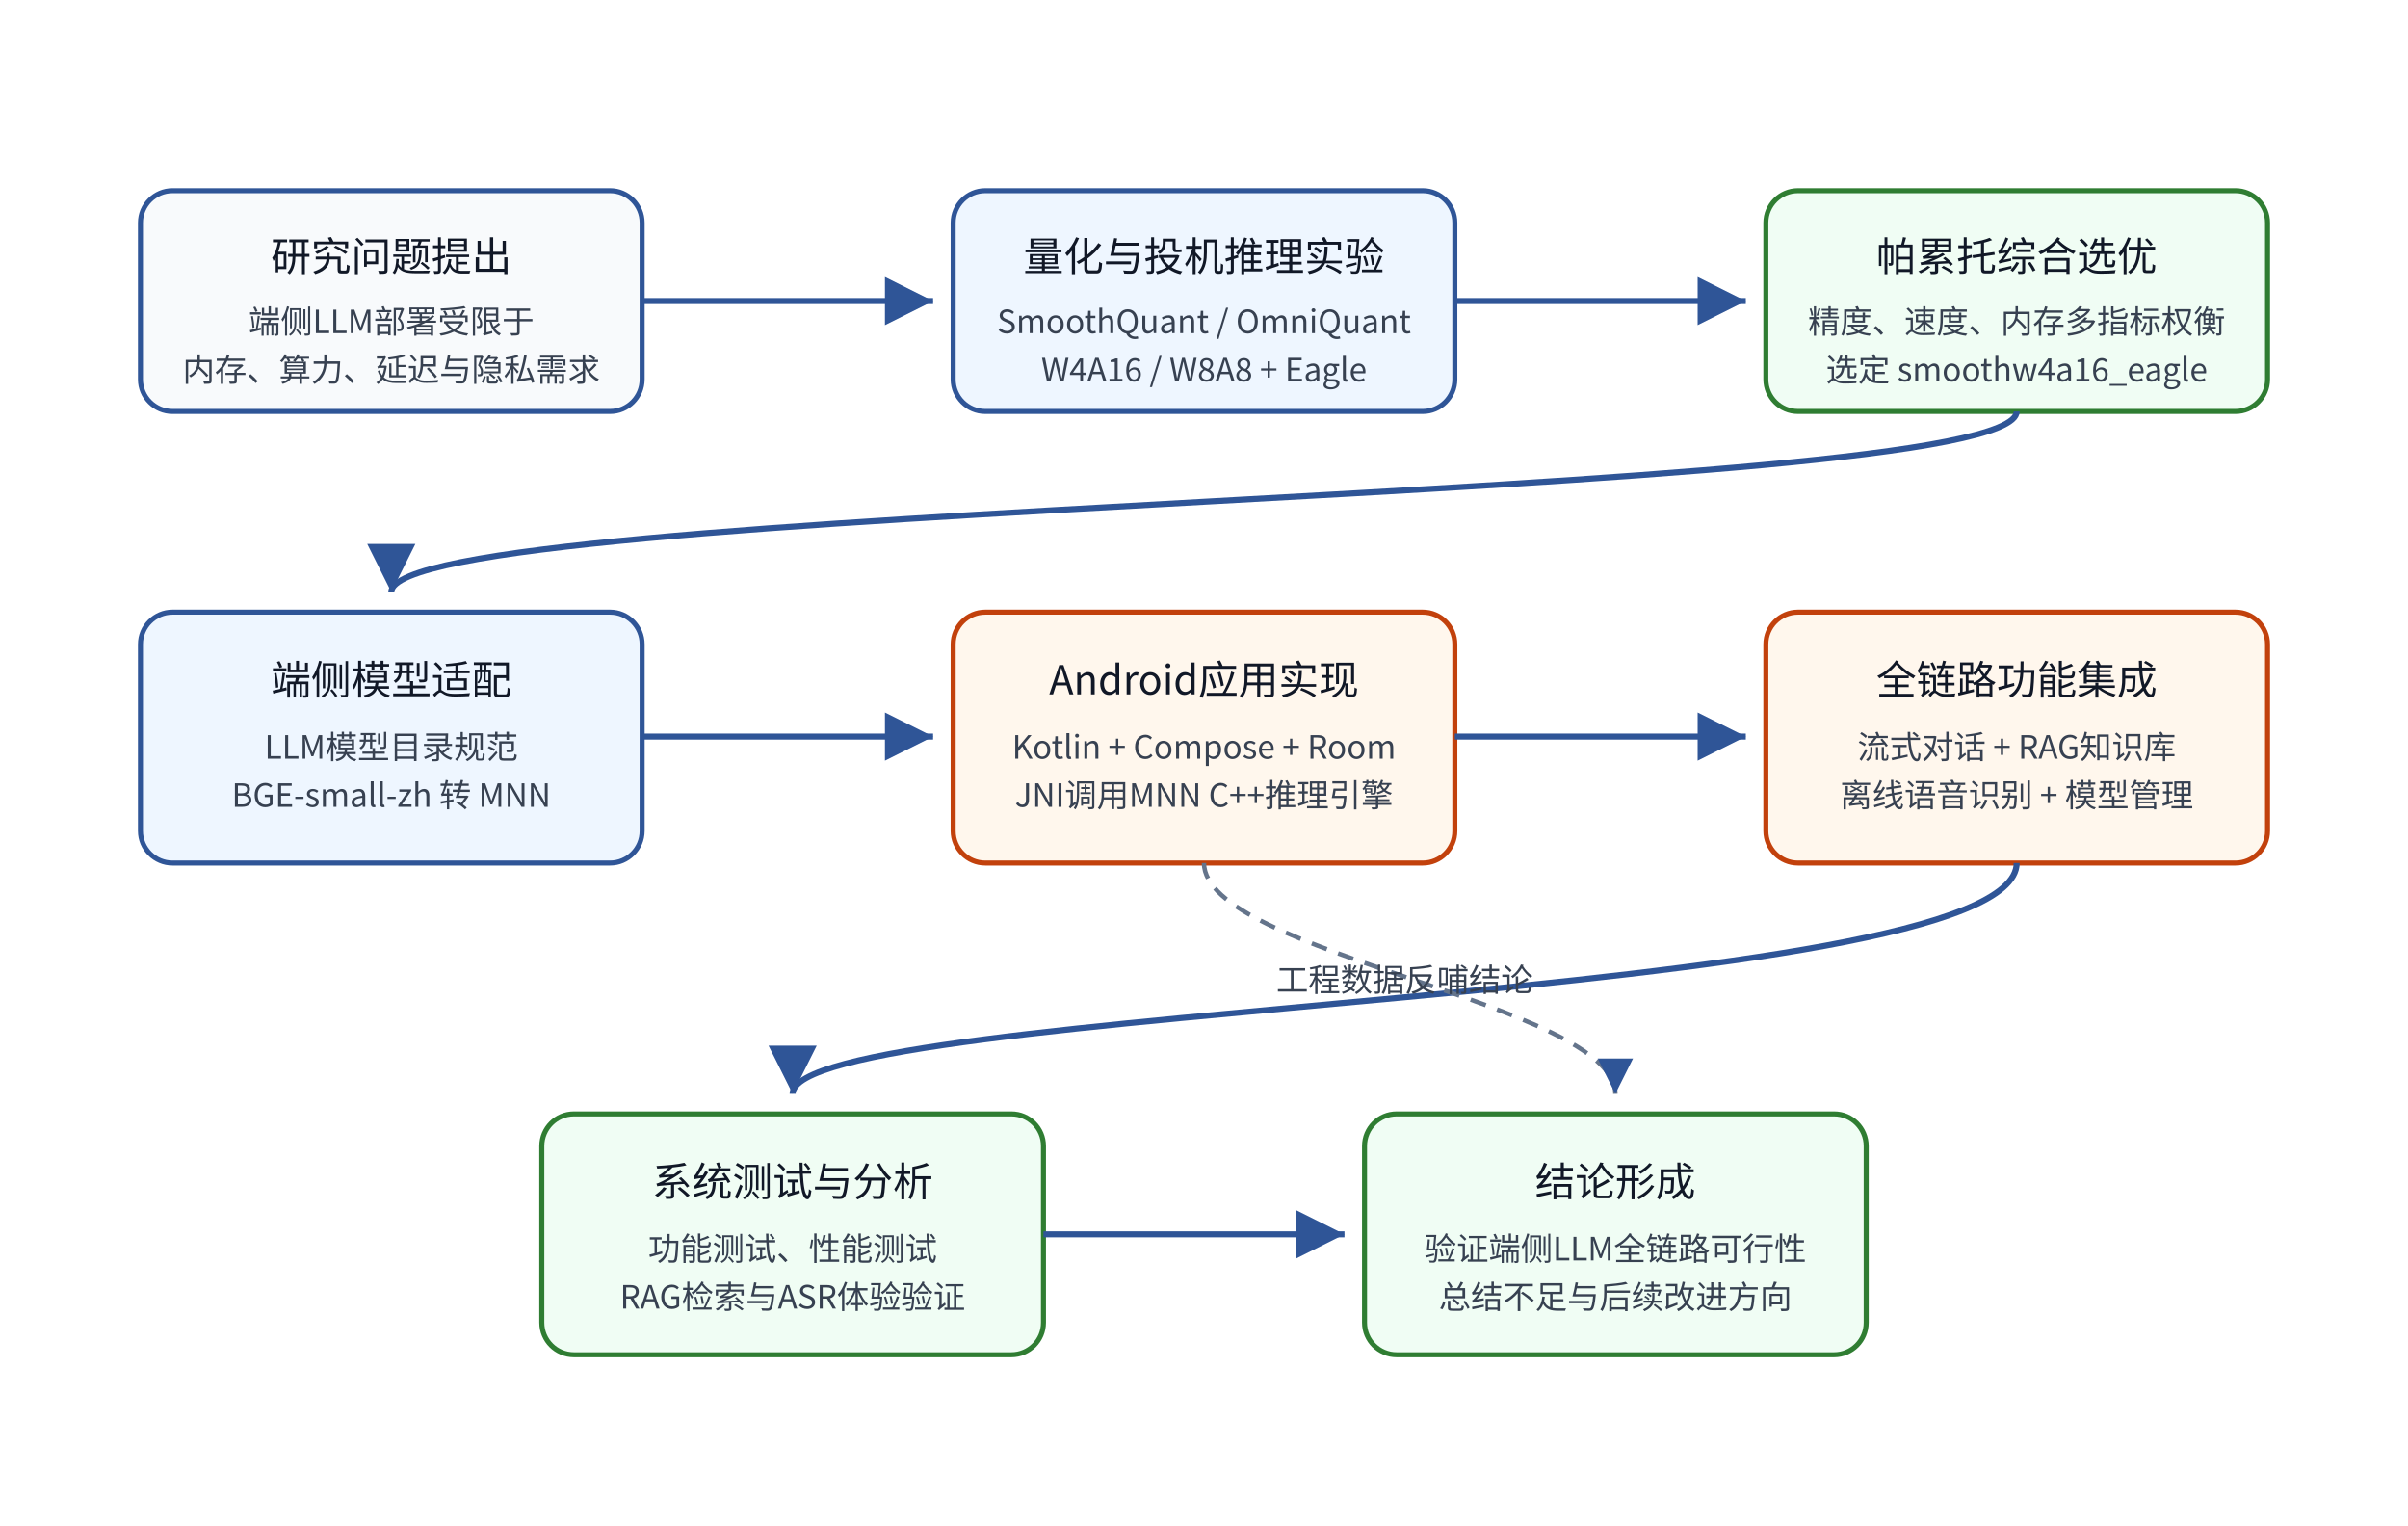
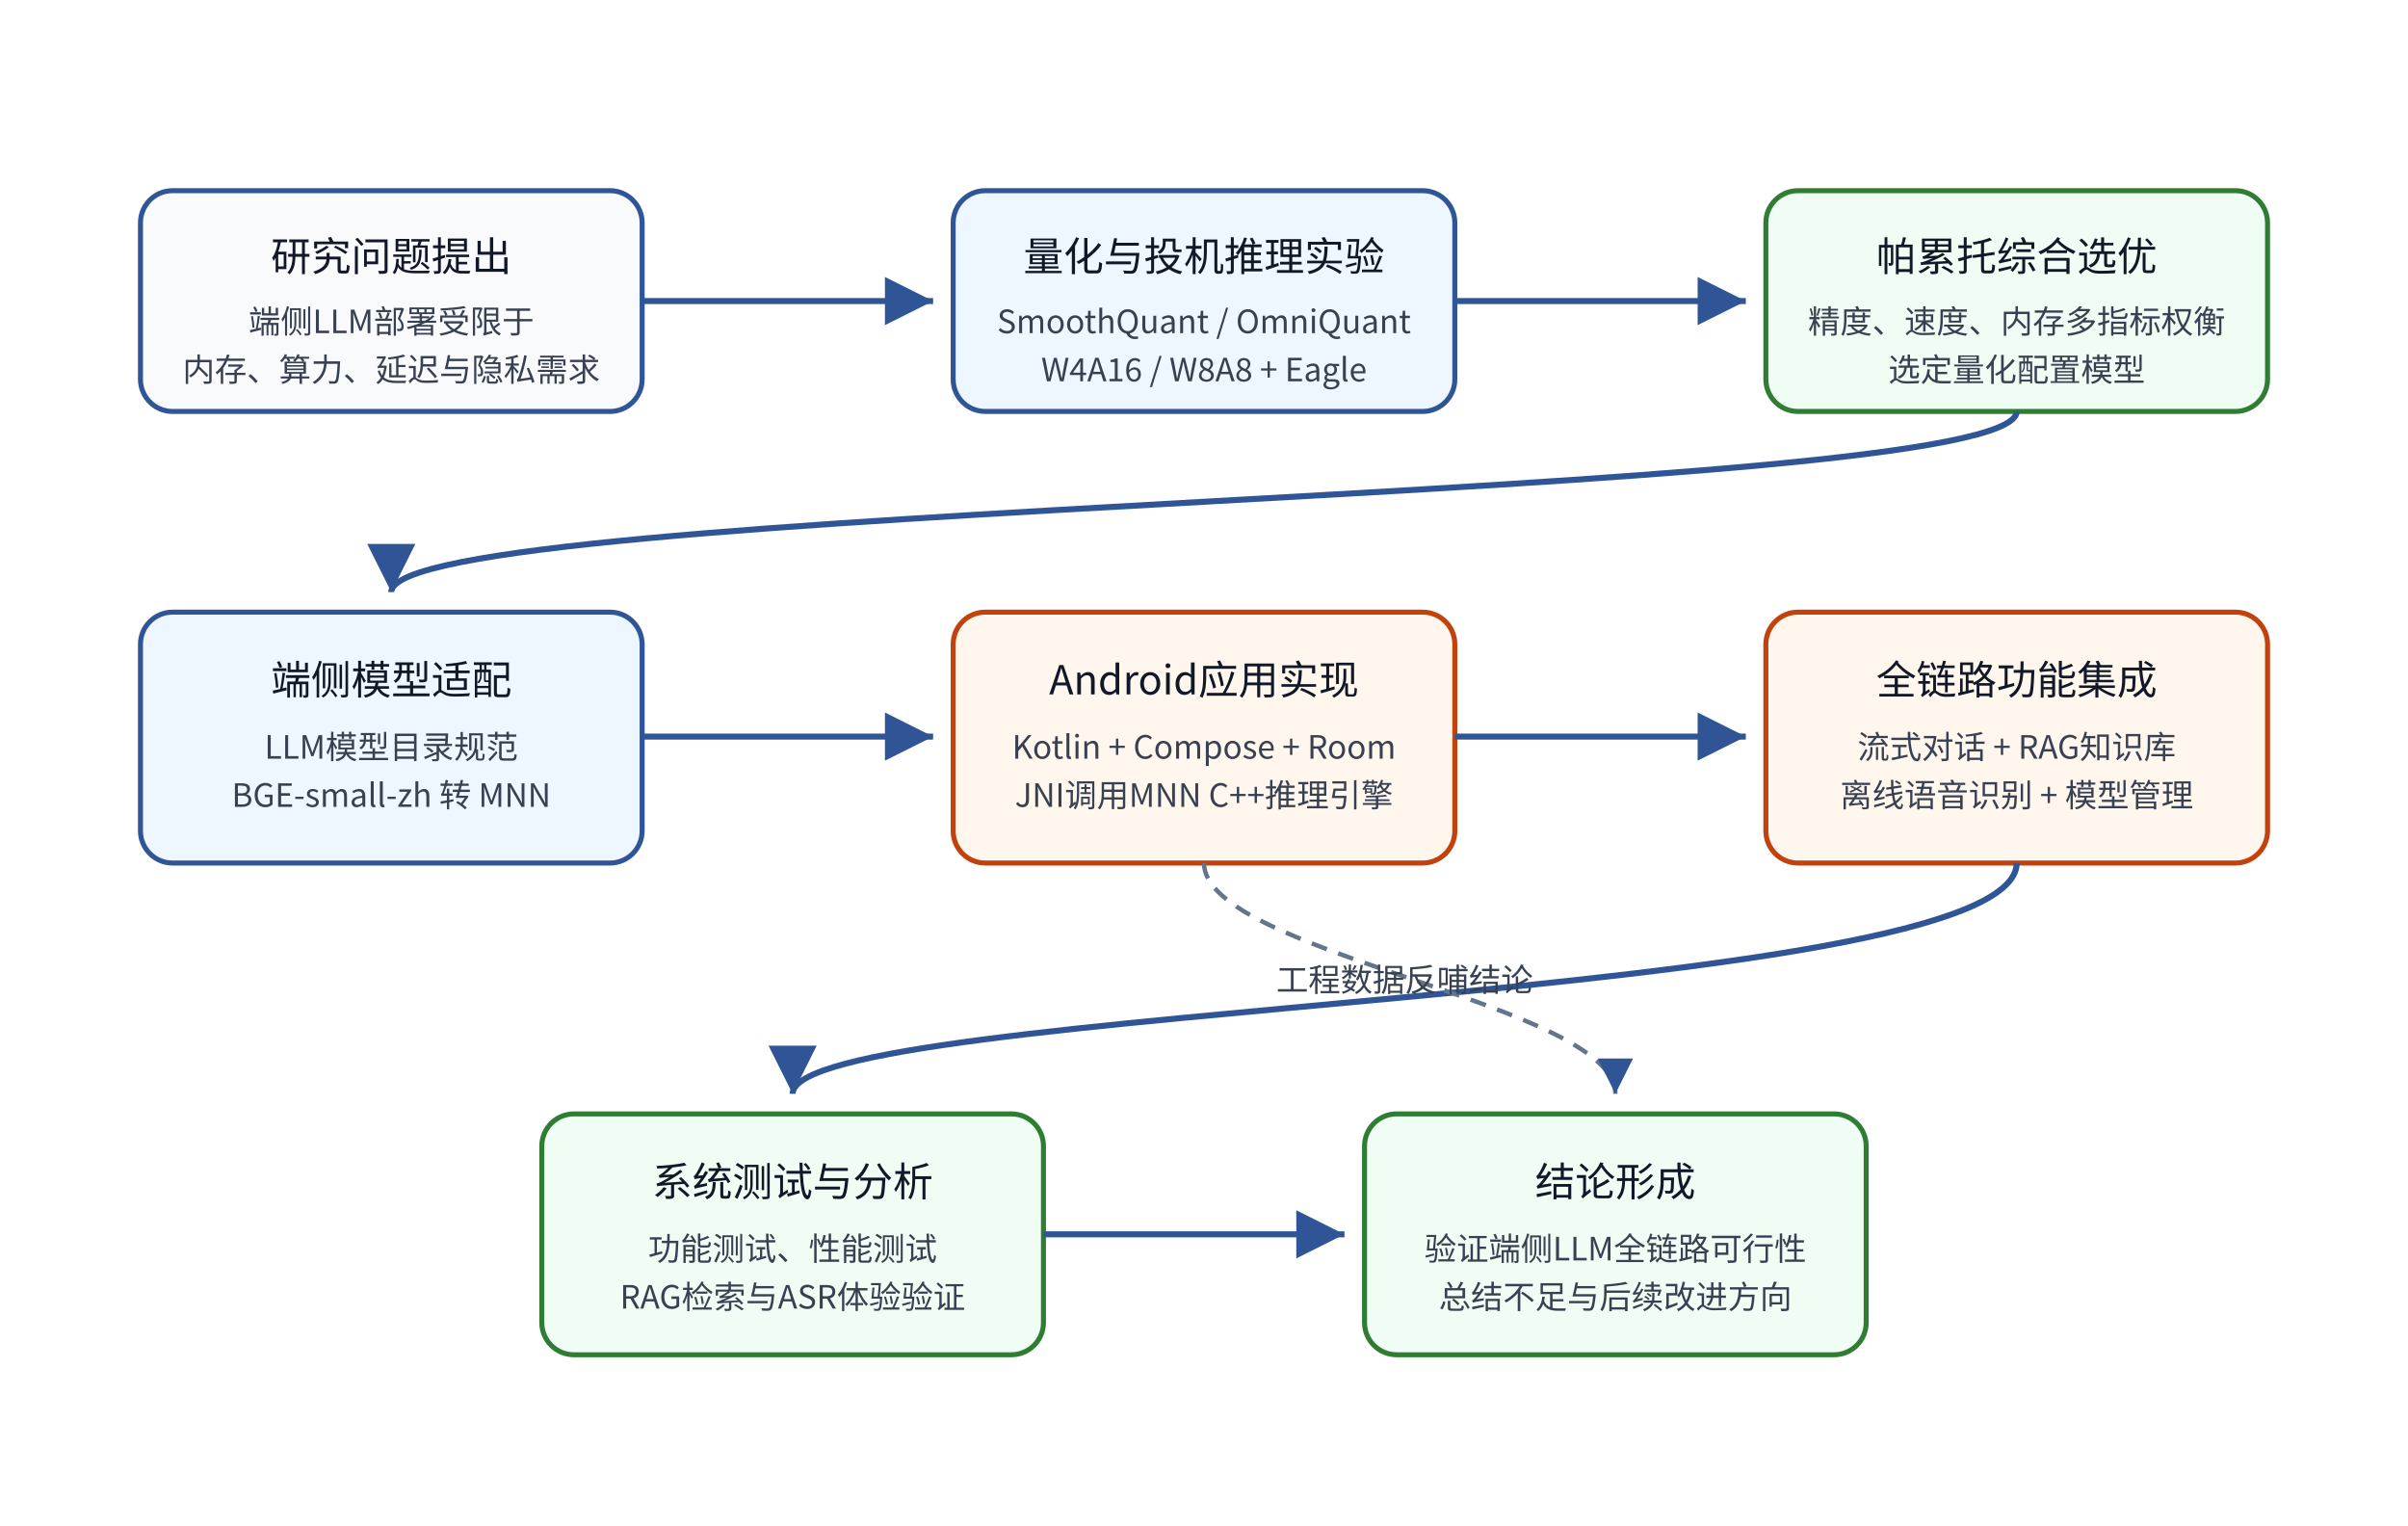
<svg xmlns="http://www.w3.org/2000/svg" width="1200" height="760" viewBox="0 0 1200 760">
  <defs>
    <marker id="arrow" markerWidth="12" markerHeight="12" refX="10" refY="6" orient="auto" markerUnits="strokeWidth">
      <path d="M2,2 L10,6 L2,10 Z" fill="#2f5597" />
    </marker>
    <style>
      .title{font-family:'Noto Sans CJK SC','Microsoft YaHei',Arial,sans-serif;font-size:30px;font-weight:700;fill:#1f2937}
      .box{fill:#f8fafc;stroke:#2f5597;stroke-width:2.5;rx:16;ry:16}
      .box2{fill:#eef6ff;stroke:#2f5597;stroke-width:2.5;rx:16;ry:16}
      .box3{fill:#f0fdf4;stroke:#2f7d32;stroke-width:2.5;rx:16;ry:16}
      .box4{fill:#fff7ed;stroke:#c2410c;stroke-width:2.5;rx:16;ry:16}
      .text{font-family:'Noto Sans CJK SC','Microsoft YaHei',Arial,sans-serif;font-size:20px;fill:#111827}
      .small{font-family:'Noto Sans CJK SC','Microsoft YaHei',Arial,sans-serif;font-size:16px;fill:#374151}
      .arrow{stroke:#2f5597;stroke-width:3;fill:none;marker-end:url(#arrow)}
      .dash{stroke:#64748b;stroke-width:2.2;fill:none;stroke-dasharray:8,6;marker-end:url(#arrow)}
    </style>
  </defs>
  <rect x="70" y="95" width="250" height="110" class="box" />
  <text x="195" y="135" text-anchor="middle" class="text">研究问题提出</text>
  <text x="195" y="166" text-anchor="middle" class="small">端侧LLM部署受限于</text>
  <text x="195" y="190" text-anchor="middle" class="small">内存、算力、延迟与隐私需求</text>
  <rect x="475" y="95" width="250" height="110" class="box2" />
  <text x="600" y="135" text-anchor="middle" class="text">量化与投机推理实验</text>
  <text x="600" y="166" text-anchor="middle" class="small">SmoothQuant / OmniQuant</text>
  <text x="600" y="190" text-anchor="middle" class="small">W4A16 / W8A8 + Eagle</text>
  <rect x="880" y="95" width="250" height="110" class="box3" />
  <text x="1005" y="135" text-anchor="middle" class="text">帕累托综合选优</text>
  <text x="1005" y="166" text-anchor="middle" class="small">精度、速度、内存多指标权衡</text>
-   <text x="1005" y="190" text-anchor="middle" class="small">选定 smoothw4a16_eagle</text>
+   <text x="1005" y="190" text-anchor="middle" class="small">选定量化配置模型 </text>
  <rect x="70" y="305" width="250" height="125" class="box2" />
  <text x="195" y="346" text-anchor="middle" class="text">端侧模型适配</text>
  <text x="195" y="378" text-anchor="middle" class="small">LLM模型目录规范</text>
  <text x="195" y="402" text-anchor="middle" class="small">BGE-small-zh 转 MNN</text>
  <rect x="475" y="305" width="250" height="125" class="box4" />
  <text x="600" y="346" text-anchor="middle" class="text">Android应用实现</text>
  <text x="600" y="378" text-anchor="middle" class="small">Kotlin + Compose + Room</text>
  <text x="600" y="402" text-anchor="middle" class="small">JNI调用MNN C++推理引擎</text>
  <rect x="880" y="305" width="250" height="125" class="box4" />
  <text x="1005" y="346" text-anchor="middle" class="text">全链路功能集成</text>
  <text x="1005" y="378" text-anchor="middle" class="small">流式对话 + RAG知识库</text>
  <text x="1005" y="402" text-anchor="middle" class="small">离线语音识别 + 模型管理</text>
  <rect x="270" y="555" width="250" height="120" class="box3" />
  <text x="395" y="596" text-anchor="middle" class="text">系统测试与分析</text>
  <text x="395" y="628" text-anchor="middle" class="small">功能测试、性能测试</text>
  <text x="395" y="652" text-anchor="middle" class="small">RAG检索与ASR体验验证</text>
  <rect x="680" y="555" width="250" height="120" class="box3" />
  <text x="805" y="596" text-anchor="middle" class="text">结论形成</text>
  <text x="805" y="628" text-anchor="middle" class="small">验证端侧LLM全链路可行性</text>
  <text x="805" y="652" text-anchor="middle" class="small">总结不足与后续改进方向</text>
  <path d="M320 150 H465" class="arrow" />
  <path d="M725 150 H870" class="arrow" />
  <path d="M1005 205 C1005 250 195 250 195 295" class="arrow" />
  <path d="M320 367 H465" class="arrow" />
  <path d="M725 367 H870" class="arrow" />
  <path d="M1005 430 C1005 500 395 500 395 545" class="arrow" />
  <path d="M520 615 H670" class="arrow" />
  <path d="M600 430 C600 475 805 500 805 545" class="dash" />
  <text x="700" y="494" text-anchor="middle" class="small">工程数据反哺结论</text>
</svg>
